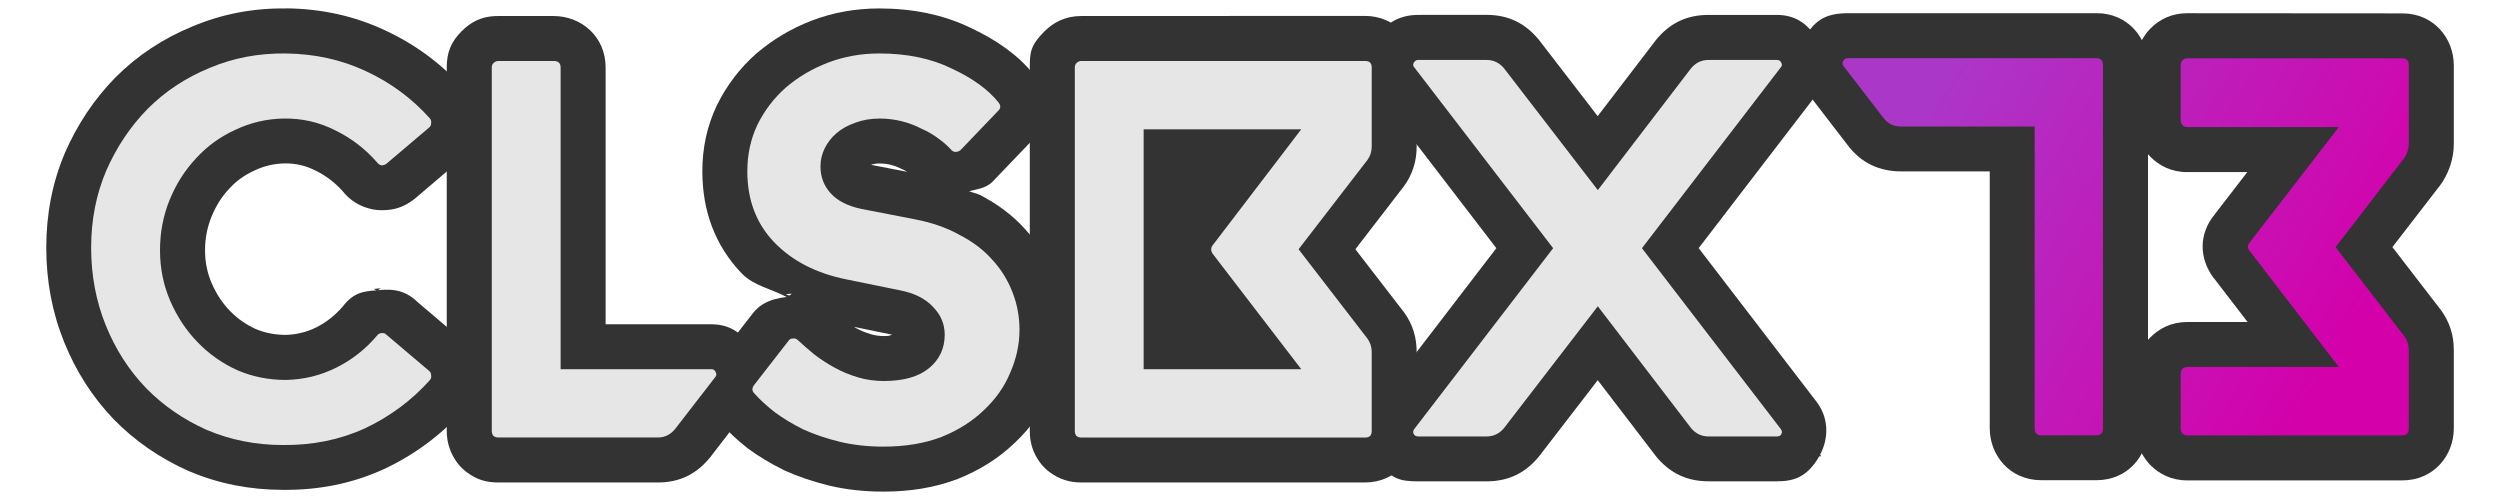
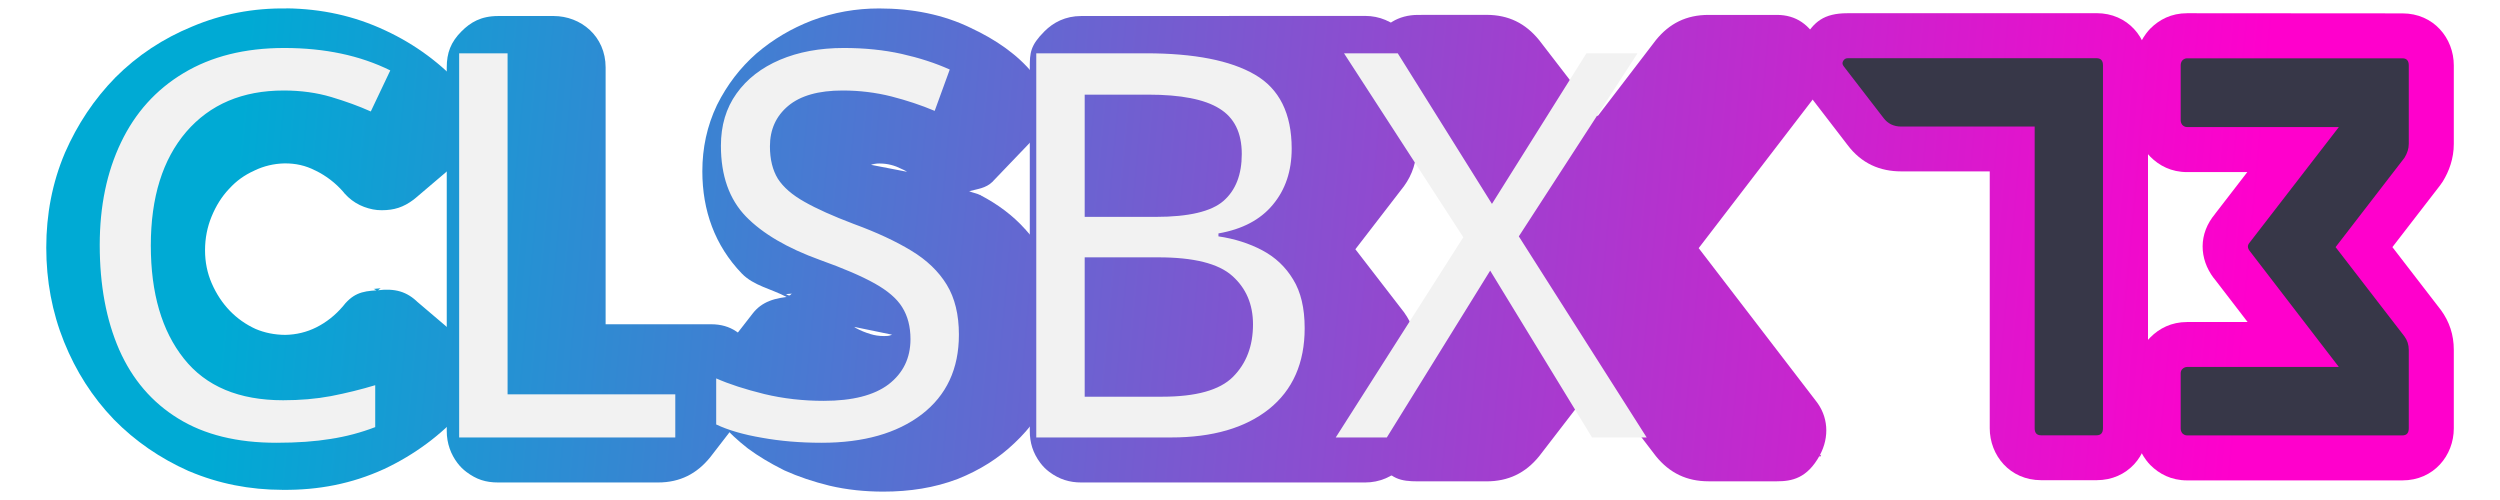
<svg xmlns="http://www.w3.org/2000/svg" xmlns:xlink="http://www.w3.org/1999/xlink" width="500" height="100" viewBox="0 0 132.292 26.458" version="1.1" id="svg8">
  <defs id="defs2">
-     <linearGradient id="linearGradient861">
-       <stop style="stop-color:#ab37c8;stop-opacity:1" offset="0" id="stop857" />
-       <stop style="stop-color:#d400aa;stop-opacity:1" offset="1" id="stop859" />
+     <linearGradient id="linearGradient925">
+       <stop style="stop-color:#00aad4;stop-opacity:1" offset="0" id="stop921" />
+       <stop style="stop-color:#ff00cc;stop-opacity:1" offset="1" id="stop923" />
    </linearGradient>
-     <linearGradient xlink:href="#linearGradient861" id="linearGradient863" x1="-4.707" y1="-79.494" x2="3.557" y2="-74.454" gradientUnits="userSpaceOnUse" />
+     <linearGradient xlink:href="#linearGradient925" id="linearGradient874" x1="-37.776" y1="-78.963" x2="1.762" y2="-75.34" gradientUnits="userSpaceOnUse" />
  </defs>
  <g id="layer1">
-     <g id="g891" style="opacity:0.998;fill:#333333" transform="matrix(2.689391,0,0,2.689391,114.1977,219.6537)">
-       <g aria-label="CLSBX" id="text883" style="font-size:10.583px;line-height:1.25;font-family:Abel;-inkscape-font-specification:Abel;letter-spacing:0px;word-spacing:0px;fill:#333333;stroke-width:0.265">
-         <path d="m -36.826,-81.508 c -0.656,-0.009 -1.271,0.109 -1.857,0.357 -0.567,0.233 -1.072,0.564 -1.508,1 -0.418,0.427 -0.747,0.921 -0.992,1.48 a 0.885,0.885 0 0 0 -0.004,0.01 c -0.248,0.585 -0.365,1.207 -0.365,1.859 0,0.649 0.114,1.268 0.35,1.854 0.231,0.573 0.553,1.082 0.98,1.527 0.421,0.43 0.914,0.766 1.469,1.014 a 0.885,0.885 0 0 0 0.016,0.006 c 0.578,0.245 1.191,0.364 1.832,0.365 0.708,0.008 1.368,-0.121 1.992,-0.406 a 0.885,0.885 0 0 0 0.01,-0.004 c 0.602,-0.284 1.12,-0.668 1.562,-1.162 a 0.885,0.885 0 0 0 0.049,-0.059 c 0.167,-0.222 0.189,-0.446 0.16,-0.703 -0.014,-0.325 -0.066,-0.499 -0.359,-0.719 l -0.795,-0.676 0.055,0.049 c -0.227,-0.227 -0.463,-0.288 -0.807,-0.246 -0.315,0.016 -0.492,0.064 -0.709,0.354 l 0.031,-0.039 c -0.146,0.173 -0.325,0.315 -0.523,0.414 -0.187,0.094 -0.391,0.143 -0.607,0.148 -0.216,-0.001 -0.411,-0.042 -0.588,-0.117 -0.19,-0.087 -0.358,-0.205 -0.504,-0.355 -0.147,-0.152 -0.268,-0.333 -0.361,-0.549 -0.083,-0.192 -0.129,-0.409 -0.129,-0.643 0,-0.242 0.046,-0.461 0.127,-0.66 0.088,-0.216 0.202,-0.396 0.342,-0.545 a 0.885,0.885 0 0 0 0.01,-0.01 c 0.136,-0.15 0.296,-0.265 0.484,-0.35 a 0.885,0.885 0 0 0 0.016,-0.008 c 0.18,-0.086 0.377,-0.132 0.578,-0.137 0.224,-0.004 0.427,0.044 0.607,0.137 a 0.885,0.885 0 0 0 0.014,0.006 c 0.206,0.101 0.391,0.243 0.545,0.42 l -0.041,-0.049 c 0.169,0.226 0.381,0.343 0.621,0.391 a 0.885,0.885 0 0 0 0.174,0.016 c 0.246,0 0.428,-0.059 0.625,-0.207 a 0.885,0.885 0 0 0 0.041,-0.033 l 0.795,-0.676 c 0.265,-0.199 0.341,-0.389 0.359,-0.717 0.029,-0.257 0.006,-0.481 -0.16,-0.703 a 0.885,0.885 0 0 0 -0.049,-0.059 c -0.434,-0.486 -0.952,-0.869 -1.543,-1.143 -0.606,-0.285 -1.25,-0.425 -1.941,-0.434 z m 3.693,2.338 c -0.004,0.036 0.029,0.06 0.021,0.098 l 0.016,-0.174 c 0,0.039 -0.035,0.042 -0.037,0.076 z m -1.906,3.209 c 0.038,-0.002 0.042,-0.043 0.086,-0.043 l -0.174,0.016 c 0.041,-0.008 0.05,0.032 0.088,0.027 z m 1.906,1.592 c 0.002,0.034 0.037,0.037 0.037,0.076 l -0.016,-0.174 c 0.007,0.037 -0.026,0.062 -0.021,0.098 z m -3.773,2.334 c -0.002,-1.7e-5 -0.002,0.002 -0.004,0.002 h 0.01 c -0.002,0 -0.004,-0.002 -0.006,-0.002 z" style="font-style:normal;font-variant:normal;font-weight:normal;font-stretch:normal;font-family:VALORANT;-inkscape-font-specification:VALORANT;fill:#333333;stroke-width:0.265" id="path893" />
-         <path d="m -32.66,-81.359 c -0.344,0 -0.549,0.129 -0.721,0.301 -0.212,0.212 -0.291,0.424 -0.291,0.711 v 7.154 c 0,0.249 0.084,0.461 0.209,0.627 a 0.885,0.885 0 0 0 0.178,0.178 c 0.197,0.148 0.379,0.207 0.625,0.207 h 3.145 c 0.437,0 0.766,-0.175 1.025,-0.494 a 0.885,0.885 0 0 0 0.014,-0.018 l 0.793,-1.027 a 0.885,0.885 0 0 0 0.008,-0.01 c 0.289,-0.385 0.214,-0.686 0.047,-1 -0.185,-0.377 -0.462,-0.564 -0.84,-0.564 h -2.078 v -5.053 c 0,-0.617 -0.489,-1.012 -1.023,-1.012 z m 5.031,6.629 c 0.015,0.03 0.053,0.012 0.066,0.045 L -27.625,-74.812 c 0.016,0.026 -0.018,0.056 -0.004,0.082 z" style="font-style:normal;font-variant:normal;font-weight:normal;font-stretch:normal;font-family:VALORANT;-inkscape-font-specification:VALORANT;fill:#333333;stroke-width:0.265" id="path895" />
-         <path d="m -25.164,-81.508 c -0.456,0 -0.895,0.076 -1.324,0.238 -0.401,0.155 -0.762,0.368 -1.082,0.641 a 0.885,0.885 0 0 0 -0.01,0.008 c -0.321,0.282 -0.576,0.618 -0.768,1 a 0.885,0.885 0 0 0 -0.008,0.016 c -0.195,0.41 -0.287,0.842 -0.287,1.301 0,0.772 0.246,1.459 0.775,2.01 0.235,0.244 0.59,0.305 0.883,0.463 -0.345,0.041 -0.57,0.152 -0.729,0.416 l 0.061,-0.09 -0.668,0.859 c -0.284,0.365 -0.332,0.918 0.068,1.328 0.142,0.157 0.306,0.311 0.488,0.453 a 0.885,0.885 0 0 0 0.02,0.016 c 0.21,0.155 0.441,0.292 0.689,0.416 a 0.885,0.885 0 0 0 0.031,0.016 c 0.273,0.123 0.569,0.222 0.883,0.299 0.344,0.081 0.698,0.117 1.061,0.117 0.516,0 1.007,-0.075 1.459,-0.248 a 0.885,0.885 0 0 0 0.016,-0.006 c 0.421,-0.17 0.792,-0.4 1.109,-0.705 l 0.002,-0.002 c 0.315,-0.296 0.562,-0.643 0.727,-1.043 0.162,-0.376 0.25,-0.769 0.25,-1.176 0,-0.371 -0.067,-0.727 -0.197,-1.059 -0.132,-0.345 -0.325,-0.651 -0.572,-0.92 -0.245,-0.275 -0.545,-0.497 -0.885,-0.674 -0.068,-0.037 -0.15,-0.046 -0.221,-0.078 0.158,-0.044 0.327,-0.054 0.463,-0.189 a 0.885,0.885 0 0 0 0.012,-0.014 l 0.73,-0.762 -0.055,0.053 c 0.452,-0.396 0.446,-0.966 0.125,-1.379 a 0.885,0.885 0 0 0 -0.01,-0.012 c -0.308,-0.383 -0.743,-0.681 -1.229,-0.908 -0.545,-0.266 -1.154,-0.385 -1.809,-0.385 z m 1.809,0.385 c 0.003,0.001 0.007,5.15e-4 0.01,0.002 l -0.018,-0.008 c 0.003,0.001 0.005,0.004 0.008,0.006 z m 0.184,3.289 c 0.004,0.002 0.01,0.002 0.014,0.004 l -0.025,-0.014 c 0.005,0.002 0.007,0.007 0.012,0.01 z m 0.885,0.674 c 0.002,0.002 0.004,0.002 0.006,0.004 l -0.012,-0.014 c 0.003,0.003 0.003,0.007 0.006,0.01 z m 0.52,3.154 c -0.002,0.004 -7.5e-5,0.009 -0.002,0.014 l 0.006,-0.018 c -7.02e-4,0.002 -0.003,0.002 -0.004,0.004 z m -6.484,0.688 c -0.009,-0.01 -0.024,-0.019 -0.033,-0.029 l 0.037,0.041 c -0.003,-0.003 -5.92e-4,-0.008 -0.004,-0.012 z m 3.098,-5.139 c 0.078,0 0.15,0.01 0.219,0.027 0.077,0.019 0.141,0.045 0.193,0.072 a 0.885,0.885 0 0 0 0.055,0.025 c 0.034,0.015 0.047,0.026 0.07,0.039 l -0.709,-0.137 c 0.034,-0.013 0.091,-0.027 0.172,-0.027 z m -1.715,2.559 c -0.037,0 -0.033,0.035 -0.066,0.037 -0.03,0.003 -0.049,-0.031 -0.08,-0.025 z m 1.213,0.656 0.705,0.145 a 0.885,0.885 0 0 0 0.012,0.002 c 0.016,0.003 0.013,0.004 0.027,0.008 -0.051,0.012 -0.039,0.025 -0.158,0.025 -0.101,0 -0.188,-0.015 -0.26,-0.037 -0.11,-0.033 -0.205,-0.072 -0.287,-0.117 -0.015,-0.008 -0.025,-0.017 -0.039,-0.025 z" style="font-style:normal;font-variant:normal;font-weight:normal;font-stretch:normal;font-family:VALORANT;-inkscape-font-specification:VALORANT;fill:#333333;stroke-width:0.265" id="path897" />
-         <path d="m -21.188,-81.359 c -0.313,0 -0.549,0.127 -0.723,0.301 -0.279,0.279 -0.289,0.423 -0.289,0.711 v 7.154 c 0,0.225 0.059,0.429 0.207,0.627 a 0.885,0.885 0 0 0 0.178,0.178 c 0.198,0.148 0.402,0.207 0.627,0.207 h 5.588 c 0.564,0 1.012,-0.448 1.012,-1.012 v -1.555 c 0,-0.284 -0.073,-0.54 -0.252,-0.787 a 0.885,0.885 0 0 0 -0.016,-0.02 l -0.938,-1.215 0.938,-1.217 a 0.885,0.885 0 0 0 0.016,-0.02 c 0.175,-0.24 0.252,-0.501 0.252,-0.785 v -1.557 c 0,-0.564 -0.448,-1.012 -1.012,-1.012 z" style="font-style:normal;font-variant:normal;font-weight:normal;font-stretch:normal;font-family:VALORANT;-inkscape-font-specification:VALORANT;fill:#333333;stroke-width:0.265" id="path899" />
-         <path d="m -14.559,-81.381 c -0.4,0 -0.674,0.196 -0.846,0.482 -0.249,0.415 -0.189,0.844 0.145,1.178 l -0.076,-0.088 2.316,3.018 -2.305,3.004 c -0.251,0.313 -0.344,0.673 -0.08,1.113 a 0.885,0.885 0 0 0 0.051,0.076 c 0.261,0.348 0.439,0.395 0.795,0.395 h 1.344 c 0.429,0 0.767,-0.161 1.037,-0.494 a 0.885,0.885 0 0 0 0.014,-0.018 l 1.139,-1.479 1.129,1.475 a 0.885,0.885 0 0 0 0.016,0.021 c 0.271,0.333 0.608,0.494 1.037,0.494 H -7.5 c 0.298,0 0.595,-0.059 0.842,-0.508 0.201,-0.369 0.165,-0.775 -0.076,-1.076 l -2.305,-3.004 2.316,-3.018 -0.076,0.088 c 0.332,-0.332 0.317,-0.735 0.133,-1.1 C -6.851,-81.191 -7.125,-81.381 -7.5,-81.381 h -1.344 c -0.439,0 -0.771,0.168 -1.037,0.496 a 0.885,0.885 0 0 0 -0.016,0.021 l -1.129,1.475 -1.139,-1.479 a 0.885,0.885 0 0 0 -0.014,-0.018 c -0.267,-0.328 -0.598,-0.496 -1.037,-0.496 z m 7.893,0.561 c 0.016,0.032 0.058,0.013 0.072,0.049 l -0.062,-0.127 c 0.015,0.025 -0.023,0.052 -0.01,0.078 z m 0.008,8.109 c -0.007,0.013 0.01,0.025 0.002,0.037 l 0.031,-0.059 c -0.01,0.019 -0.023,0.003 -0.033,0.021 z" style="font-style:normal;font-variant:normal;font-weight:normal;font-stretch:normal;font-family:VALORANT;-inkscape-font-specification:VALORANT;fill:#333333;stroke-width:0.265" id="path901" />
+     <g id="g891" style="opacity:0.998;fill:url(#linearGradient874);fill-opacity:1" transform="matrix(2.689391,0,0,2.689391,114.1977,219.6537)">
+       <g aria-label="CLSBX" id="text883" style="font-size:10.583px;line-height:1.25;font-family:Abel;-inkscape-font-specification:Abel;letter-spacing:0px;word-spacing:0px;fill:url(#linearGradient874);stroke-width:0.265;fill-opacity:1.0">
+         <path d="m -36.826,-81.508 c -0.656,-0.009 -1.271,0.109 -1.857,0.357 -0.567,0.233 -1.072,0.564 -1.508,1 -0.418,0.427 -0.747,0.921 -0.992,1.48 a 0.885,0.885 0 0 0 -0.004,0.01 c -0.248,0.585 -0.365,1.207 -0.365,1.859 0,0.649 0.114,1.268 0.35,1.854 0.231,0.573 0.553,1.082 0.98,1.527 0.421,0.43 0.914,0.766 1.469,1.014 a 0.885,0.885 0 0 0 0.016,0.006 c 0.578,0.245 1.191,0.364 1.832,0.365 0.708,0.008 1.368,-0.121 1.992,-0.406 a 0.885,0.885 0 0 0 0.01,-0.004 c 0.602,-0.284 1.12,-0.668 1.562,-1.162 a 0.885,0.885 0 0 0 0.049,-0.059 c 0.167,-0.222 0.189,-0.446 0.16,-0.703 -0.014,-0.325 -0.066,-0.499 -0.359,-0.719 l -0.795,-0.676 0.055,0.049 c -0.227,-0.227 -0.463,-0.288 -0.807,-0.246 -0.315,0.016 -0.492,0.064 -0.709,0.354 l 0.031,-0.039 c -0.146,0.173 -0.325,0.315 -0.523,0.414 -0.187,0.094 -0.391,0.143 -0.607,0.148 -0.216,-0.001 -0.411,-0.042 -0.588,-0.117 -0.19,-0.087 -0.358,-0.205 -0.504,-0.355 -0.147,-0.152 -0.268,-0.333 -0.361,-0.549 -0.083,-0.192 -0.129,-0.409 -0.129,-0.643 0,-0.242 0.046,-0.461 0.127,-0.66 0.088,-0.216 0.202,-0.396 0.342,-0.545 a 0.885,0.885 0 0 0 0.01,-0.01 c 0.136,-0.15 0.296,-0.265 0.484,-0.35 a 0.885,0.885 0 0 0 0.016,-0.008 c 0.18,-0.086 0.377,-0.132 0.578,-0.137 0.224,-0.004 0.427,0.044 0.607,0.137 a 0.885,0.885 0 0 0 0.014,0.006 c 0.206,0.101 0.391,0.243 0.545,0.42 l -0.041,-0.049 c 0.169,0.226 0.381,0.343 0.621,0.391 a 0.885,0.885 0 0 0 0.174,0.016 c 0.246,0 0.428,-0.059 0.625,-0.207 a 0.885,0.885 0 0 0 0.041,-0.033 l 0.795,-0.676 c 0.265,-0.199 0.341,-0.389 0.359,-0.717 0.029,-0.257 0.006,-0.481 -0.16,-0.703 a 0.885,0.885 0 0 0 -0.049,-0.059 c -0.434,-0.486 -0.952,-0.869 -1.543,-1.143 -0.606,-0.285 -1.25,-0.425 -1.941,-0.434 z m 3.693,2.338 c -0.004,0.036 0.029,0.06 0.021,0.098 l 0.016,-0.174 c 0,0.039 -0.035,0.042 -0.037,0.076 z m -1.906,3.209 c 0.038,-0.002 0.042,-0.043 0.086,-0.043 l -0.174,0.016 c 0.041,-0.008 0.05,0.032 0.088,0.027 z m 1.906,1.592 c 0.002,0.034 0.037,0.037 0.037,0.076 l -0.016,-0.174 c 0.007,0.037 -0.026,0.062 -0.021,0.098 z m -3.773,2.334 c -0.002,-1.7e-5 -0.002,0.002 -0.004,0.002 h 0.01 c -0.002,0 -0.004,-0.002 -0.006,-0.002 z" style="font-style:normal;font-variant:normal;font-weight:normal;font-stretch:normal;font-family:VALORANT;-inkscape-font-specification:VALORANT;fill:url(#linearGradient874);stroke-width:0.265;fill-opacity:1.0" id="path893" />
+         <path d="m -32.66,-81.359 c -0.344,0 -0.549,0.129 -0.721,0.301 -0.212,0.212 -0.291,0.424 -0.291,0.711 v 7.154 c 0,0.249 0.084,0.461 0.209,0.627 a 0.885,0.885 0 0 0 0.178,0.178 c 0.197,0.148 0.379,0.207 0.625,0.207 h 3.145 c 0.437,0 0.766,-0.175 1.025,-0.494 a 0.885,0.885 0 0 0 0.014,-0.018 l 0.793,-1.027 a 0.885,0.885 0 0 0 0.008,-0.01 c 0.289,-0.385 0.214,-0.686 0.047,-1 -0.185,-0.377 -0.462,-0.564 -0.84,-0.564 h -2.078 v -5.053 c 0,-0.617 -0.489,-1.012 -1.023,-1.012 z m 5.031,6.629 c 0.015,0.03 0.053,0.012 0.066,0.045 L -27.625,-74.812 c 0.016,0.026 -0.018,0.056 -0.004,0.082 z" style="font-style:normal;font-variant:normal;font-weight:normal;font-stretch:normal;font-family:VALORANT;-inkscape-font-specification:VALORANT;fill:url(#linearGradient874);stroke-width:0.265;fill-opacity:1.0" id="path895" />
+         <path d="m -25.164,-81.508 c -0.456,0 -0.895,0.076 -1.324,0.238 -0.401,0.155 -0.762,0.368 -1.082,0.641 a 0.885,0.885 0 0 0 -0.01,0.008 c -0.321,0.282 -0.576,0.618 -0.768,1 a 0.885,0.885 0 0 0 -0.008,0.016 c -0.195,0.41 -0.287,0.842 -0.287,1.301 0,0.772 0.246,1.459 0.775,2.01 0.235,0.244 0.59,0.305 0.883,0.463 -0.345,0.041 -0.57,0.152 -0.729,0.416 l 0.061,-0.09 -0.668,0.859 c -0.284,0.365 -0.332,0.918 0.068,1.328 0.142,0.157 0.306,0.311 0.488,0.453 a 0.885,0.885 0 0 0 0.02,0.016 c 0.21,0.155 0.441,0.292 0.689,0.416 a 0.885,0.885 0 0 0 0.031,0.016 c 0.273,0.123 0.569,0.222 0.883,0.299 0.344,0.081 0.698,0.117 1.061,0.117 0.516,0 1.007,-0.075 1.459,-0.248 a 0.885,0.885 0 0 0 0.016,-0.006 c 0.421,-0.17 0.792,-0.4 1.109,-0.705 l 0.002,-0.002 c 0.315,-0.296 0.562,-0.643 0.727,-1.043 0.162,-0.376 0.25,-0.769 0.25,-1.176 0,-0.371 -0.067,-0.727 -0.197,-1.059 -0.132,-0.345 -0.325,-0.651 -0.572,-0.92 -0.245,-0.275 -0.545,-0.497 -0.885,-0.674 -0.068,-0.037 -0.15,-0.046 -0.221,-0.078 0.158,-0.044 0.327,-0.054 0.463,-0.189 a 0.885,0.885 0 0 0 0.012,-0.014 l 0.73,-0.762 -0.055,0.053 c 0.452,-0.396 0.446,-0.966 0.125,-1.379 a 0.885,0.885 0 0 0 -0.01,-0.012 c -0.308,-0.383 -0.743,-0.681 -1.229,-0.908 -0.545,-0.266 -1.154,-0.385 -1.809,-0.385 z m 1.809,0.385 c 0.003,0.001 0.007,5.15e-4 0.01,0.002 l -0.018,-0.008 c 0.003,0.001 0.005,0.004 0.008,0.006 z m 0.184,3.289 c 0.004,0.002 0.01,0.002 0.014,0.004 l -0.025,-0.014 c 0.005,0.002 0.007,0.007 0.012,0.01 z m 0.885,0.674 c 0.002,0.002 0.004,0.002 0.006,0.004 l -0.012,-0.014 c 0.003,0.003 0.003,0.007 0.006,0.01 z m 0.52,3.154 c -0.002,0.004 -7.5e-5,0.009 -0.002,0.014 l 0.006,-0.018 c -7.02e-4,0.002 -0.003,0.002 -0.004,0.004 z m -6.484,0.688 c -0.009,-0.01 -0.024,-0.019 -0.033,-0.029 l 0.037,0.041 c -0.003,-0.003 -5.92e-4,-0.008 -0.004,-0.012 z m 3.098,-5.139 c 0.078,0 0.15,0.01 0.219,0.027 0.077,0.019 0.141,0.045 0.193,0.072 a 0.885,0.885 0 0 0 0.055,0.025 c 0.034,0.015 0.047,0.026 0.07,0.039 l -0.709,-0.137 c 0.034,-0.013 0.091,-0.027 0.172,-0.027 z m -1.715,2.559 c -0.037,0 -0.033,0.035 -0.066,0.037 -0.03,0.003 -0.049,-0.031 -0.08,-0.025 z m 1.213,0.656 0.705,0.145 a 0.885,0.885 0 0 0 0.012,0.002 c 0.016,0.003 0.013,0.004 0.027,0.008 -0.051,0.012 -0.039,0.025 -0.158,0.025 -0.101,0 -0.188,-0.015 -0.26,-0.037 -0.11,-0.033 -0.205,-0.072 -0.287,-0.117 -0.015,-0.008 -0.025,-0.017 -0.039,-0.025 z" style="font-style:normal;font-variant:normal;font-weight:normal;font-stretch:normal;font-family:VALORANT;-inkscape-font-specification:VALORANT;fill:url(#linearGradient874);stroke-width:0.265;fill-opacity:1.0" id="path897" />
+         <path d="m -21.188,-81.359 c -0.313,0 -0.549,0.127 -0.723,0.301 -0.279,0.279 -0.289,0.423 -0.289,0.711 v 7.154 c 0,0.225 0.059,0.429 0.207,0.627 a 0.885,0.885 0 0 0 0.178,0.178 c 0.198,0.148 0.402,0.207 0.627,0.207 h 5.588 c 0.564,0 1.012,-0.448 1.012,-1.012 v -1.555 c 0,-0.284 -0.073,-0.54 -0.252,-0.787 a 0.885,0.885 0 0 0 -0.016,-0.02 l -0.938,-1.215 0.938,-1.217 a 0.885,0.885 0 0 0 0.016,-0.02 c 0.175,-0.24 0.252,-0.501 0.252,-0.785 v -1.557 c 0,-0.564 -0.448,-1.012 -1.012,-1.012 z" style="font-style:normal;font-variant:normal;font-weight:normal;font-stretch:normal;font-family:VALORANT;-inkscape-font-specification:VALORANT;fill:url(#linearGradient874);stroke-width:0.265;fill-opacity:1.0" id="path899" />
+         <path d="m -14.559,-81.381 c -0.4,0 -0.674,0.196 -0.846,0.482 -0.249,0.415 -0.189,0.844 0.145,1.178 l -0.076,-0.088 2.316,3.018 -2.305,3.004 c -0.251,0.313 -0.344,0.673 -0.08,1.113 a 0.885,0.885 0 0 0 0.051,0.076 c 0.261,0.348 0.439,0.395 0.795,0.395 h 1.344 c 0.429,0 0.767,-0.161 1.037,-0.494 a 0.885,0.885 0 0 0 0.014,-0.018 l 1.139,-1.479 1.129,1.475 a 0.885,0.885 0 0 0 0.016,0.021 c 0.271,0.333 0.608,0.494 1.037,0.494 H -7.5 c 0.298,0 0.595,-0.059 0.842,-0.508 0.201,-0.369 0.165,-0.775 -0.076,-1.076 l -2.305,-3.004 2.316,-3.018 -0.076,0.088 c 0.332,-0.332 0.317,-0.735 0.133,-1.1 C -6.851,-81.191 -7.125,-81.381 -7.5,-81.381 h -1.344 c -0.439,0 -0.771,0.168 -1.037,0.496 a 0.885,0.885 0 0 0 -0.016,0.021 l -1.129,1.475 -1.139,-1.479 a 0.885,0.885 0 0 0 -0.014,-0.018 c -0.267,-0.328 -0.598,-0.496 -1.037,-0.496 z m 7.893,0.561 c 0.016,0.032 0.058,0.013 0.072,0.049 l -0.062,-0.127 c 0.015,0.025 -0.023,0.052 -0.01,0.078 z m 0.008,8.109 c -0.007,0.013 0.01,0.025 0.002,0.037 l 0.031,-0.059 c -0.01,0.019 -0.023,0.003 -0.033,0.021 z" style="font-style:normal;font-variant:normal;font-weight:normal;font-stretch:normal;font-family:VALORANT;-inkscape-font-specification:VALORANT;fill:url(#linearGradient874);stroke-width:0.265;fill-opacity:1.0" id="path901" />
      </g>
-       <g aria-label="73" id="g889" style="font-size:10.583px;line-height:1.25;font-family:Abel;-inkscape-font-specification:Abel;letter-spacing:0px;word-spacing:0px;fill:#333333;fill-opacity:1;stroke-width:0.265">
-         <path d="m -6.111,-81.414 c -0.473,0 -0.661,0.177 -0.844,0.482 -0.227,0.378 -0.171,0.802 0.078,1.113 l 0.766,0.996 c 0.274,0.365 0.636,0.521 1.059,0.521 H -3.312 v 5.053 c 0,0.534 0.395,1.023 1.012,1.023 h 1.09 c 0.617,0 1.012,-0.489 1.012,-1.023 v -7.143 c 0,-0.534 -0.395,-1.023 -1.012,-1.023 z" style="font-style:normal;font-variant:normal;font-weight:normal;font-stretch:normal;font-family:VALORANT;-inkscape-font-specification:VALORANT;fill:#333333;fill-opacity:1;stroke-width:0.265" id="path885" />
-         <path d="m 0.572,-81.414 c -0.313,0 -0.549,0.127 -0.723,0.301 a 0.885,0.885 0 0 0 -0.082,0.096 c -0.148,0.198 -0.207,0.402 -0.207,0.627 v 1.078 c 0,0.225 0.059,0.429 0.207,0.627 a 0.885,0.885 0 0 0 0.082,0.096 c 0.173,0.173 0.41,0.301 0.723,0.301 H 1.756 l -0.656,0.85 0.029,-0.035 c -0.344,0.402 -0.316,0.894 -0.037,1.266 a 0.885,0.885 0 0 0 0.008,0.008 l 0.662,0.861 H 0.572 c -0.313,0 -0.549,0.127 -0.723,0.301 -0.224,0.224 -0.289,0.498 -0.289,0.713 v 1.078 c 0,0.225 0.059,0.429 0.207,0.627 a 0.885,0.885 0 0 0 0.082,0.096 c 0.173,0.173 0.41,0.301 0.723,0.301 H 4.807 c 0.617,0 1.012,-0.489 1.012,-1.023 v -1.545 c 0,-0.297 -0.086,-0.554 -0.254,-0.785 a 0.885,0.885 0 0 0 -0.016,-0.02 l -0.938,-1.217 0.938,-1.215 a 0.885,0.885 0 0 0 0.053,-0.076 c 0.125,-0.203 0.217,-0.453 0.217,-0.74 v -1.545 c 0,-0.534 -0.395,-1.023 -1.012,-1.023 z" style="font-style:normal;font-variant:normal;font-weight:normal;font-stretch:normal;font-family:VALORANT;-inkscape-font-specification:VALORANT;fill:#333333;fill-opacity:1;stroke-width:0.265" id="path887" />
+       <g aria-label="73" id="g889" style="font-size:10.583px;line-height:1.25;font-family:Abel;-inkscape-font-specification:Abel;letter-spacing:0px;word-spacing:0px;fill:url(#linearGradient874);fill-opacity:1.0;stroke-width:0.265">
+         <path d="m -6.111,-81.414 c -0.473,0 -0.661,0.177 -0.844,0.482 -0.227,0.378 -0.171,0.802 0.078,1.113 l 0.766,0.996 c 0.274,0.365 0.636,0.521 1.059,0.521 H -3.312 v 5.053 c 0,0.534 0.395,1.023 1.012,1.023 h 1.09 c 0.617,0 1.012,-0.489 1.012,-1.023 v -7.143 c 0,-0.534 -0.395,-1.023 -1.012,-1.023 z" style="font-style:normal;font-variant:normal;font-weight:normal;font-stretch:normal;font-family:VALORANT;-inkscape-font-specification:VALORANT;fill:url(#linearGradient874);fill-opacity:1.0;stroke-width:0.265" id="path885" />
+         <path d="m 0.572,-81.414 c -0.313,0 -0.549,0.127 -0.723,0.301 a 0.885,0.885 0 0 0 -0.082,0.096 c -0.148,0.198 -0.207,0.402 -0.207,0.627 v 1.078 c 0,0.225 0.059,0.429 0.207,0.627 a 0.885,0.885 0 0 0 0.082,0.096 c 0.173,0.173 0.41,0.301 0.723,0.301 H 1.756 l -0.656,0.85 0.029,-0.035 c -0.344,0.402 -0.316,0.894 -0.037,1.266 a 0.885,0.885 0 0 0 0.008,0.008 l 0.662,0.861 H 0.572 c -0.313,0 -0.549,0.127 -0.723,0.301 -0.224,0.224 -0.289,0.498 -0.289,0.713 v 1.078 c 0,0.225 0.059,0.429 0.207,0.627 a 0.885,0.885 0 0 0 0.082,0.096 c 0.173,0.173 0.41,0.301 0.723,0.301 H 4.807 c 0.617,0 1.012,-0.489 1.012,-1.023 v -1.545 c 0,-0.297 -0.086,-0.554 -0.254,-0.785 a 0.885,0.885 0 0 0 -0.016,-0.02 l -0.938,-1.217 0.938,-1.215 a 0.885,0.885 0 0 0 0.053,-0.076 c 0.125,-0.203 0.217,-0.453 0.217,-0.74 v -1.545 c 0,-0.534 -0.395,-1.023 -1.012,-1.023 z" style="font-style:normal;font-variant:normal;font-weight:normal;font-stretch:normal;font-family:VALORANT;-inkscape-font-specification:VALORANT;fill:url(#linearGradient874);fill-opacity:1.0;stroke-width:0.265" id="path887" />
      </g>
    </g>
-     <g aria-label="CLSBX" id="text835" style="font-size:28.463px;line-height:1.25;font-family:Abel;-inkscape-font-specification:Abel;letter-spacing:0px;word-spacing:0px;fill:#cccccc;stroke-width:0.712">
-       <g id="g905" style="fill:#e6e6e6">
-         <path style="color:#000000;font-style:normal;font-variant:normal;font-weight:normal;font-stretch:normal;font-size:medium;line-height:1.25;font-family:VALORANT;-inkscape-font-specification:VALORANT;font-variant-ligatures:normal;font-variant-position:normal;font-variant-caps:normal;font-variant-numeric:normal;font-variant-alternates:normal;font-variant-east-asian:normal;font-feature-settings:normal;font-variation-settings:normal;text-indent:0;text-align:start;text-decoration:none;text-decoration-line:none;text-decoration-style:solid;text-decoration-color:#000000;letter-spacing:0px;word-spacing:0px;text-transform:none;writing-mode:lr-tb;direction:ltr;text-orientation:mixed;dominant-baseline:auto;baseline-shift:baseline;text-anchor:start;white-space:normal;shape-padding:0;shape-margin:0;inline-size:0;clip-rule:nonzero;display:inline;overflow:visible;visibility:visible;isolation:auto;mix-blend-mode:normal;color-interpolation:sRGB;color-interpolation-filters:linearRGB;solid-color:#000000;solid-opacity:1;vector-effect:none;fill:#e6e6e6;fill-opacity:1;fill-rule:nonzero;stroke-width:0.712;stroke-linecap:butt;stroke-linejoin:miter;stroke-miterlimit:4;stroke-dasharray:none;stroke-dashoffset:0;stroke-opacity:1;color-rendering:auto;image-rendering:auto;shape-rendering:auto;text-rendering:auto;enable-background:accumulate;stop-color:#000000;stop-opacity:1;stroke:none;opacity:1" d="m 4.823,13.104 c 0,-1.461 0.266,-2.818 0.797,-4.07 C 6.17,7.781 6.901,6.69 7.812,5.76 8.741,4.831 9.833,4.11 11.085,3.597 c 1.252,-0.531 2.6,-0.787 4.042,-0.768 1.537,0.019 2.951,0.332 4.241,0.939 1.309,0.607 2.438,1.442 3.387,2.505 0.057,0.076 0.076,0.161 0.057,0.256 0,0.095 -0.038,0.171 -0.114,0.228 l -2.249,1.907 c -0.076,0.057 -0.161,0.085 -0.256,0.085 C 20.098,8.73 20.022,8.683 19.965,8.607 19.339,7.886 18.599,7.316 17.745,6.899 16.891,6.462 15.971,6.254 14.984,6.273 14.092,6.292 13.248,6.491 12.451,6.87 11.654,7.231 10.962,7.734 10.373,8.379 9.785,9.005 9.32,9.736 8.979,10.571 c -0.342,0.835 -0.512,1.727 -0.512,2.675 0,0.949 0.18,1.841 0.541,2.675 0.361,0.835 0.844,1.565 1.452,2.192 0.607,0.626 1.309,1.12 2.106,1.48 0.797,0.342 1.651,0.512 2.562,0.512 0.949,-0.019 1.841,-0.237 2.675,-0.655 0.835,-0.417 1.556,-0.987 2.163,-1.708 0.057,-0.076 0.133,-0.114 0.228,-0.114 0.095,-0.019 0.18,0.009 0.256,0.085 l 2.249,1.907 c 0.076,0.057 0.114,0.133 0.114,0.228 0.019,0.095 0,0.18 -0.057,0.256 -0.968,1.082 -2.116,1.935 -3.444,2.562 -1.328,0.607 -2.78,0.901 -4.355,0.882 -1.423,0 -2.761,-0.266 -4.013,-0.797 C 9.709,22.202 8.637,21.462 7.726,20.533 6.816,19.584 6.104,18.474 5.592,17.202 5.079,15.931 4.823,14.565 4.823,13.104 Z" id="path868" />
-         <path style="color:#000000;font-style:normal;font-variant:normal;font-weight:normal;font-stretch:normal;font-size:medium;line-height:1.25;font-family:VALORANT;-inkscape-font-specification:VALORANT;font-variant-ligatures:normal;font-variant-position:normal;font-variant-caps:normal;font-variant-numeric:normal;font-variant-alternates:normal;font-variant-east-asian:normal;font-feature-settings:normal;font-variation-settings:normal;text-indent:0;text-align:start;text-decoration:none;text-decoration-line:none;text-decoration-style:solid;text-decoration-color:#000000;letter-spacing:0px;word-spacing:0px;text-transform:none;writing-mode:lr-tb;direction:ltr;text-orientation:mixed;dominant-baseline:auto;baseline-shift:baseline;text-anchor:start;white-space:normal;shape-padding:0;shape-margin:0;inline-size:0;clip-rule:nonzero;display:inline;overflow:visible;visibility:visible;isolation:auto;mix-blend-mode:normal;color-interpolation:sRGB;color-interpolation-filters:linearRGB;solid-color:#000000;solid-opacity:1;vector-effect:none;fill:#e6e6e6;fill-opacity:1;fill-rule:nonzero;stroke-width:0.712;stroke-linecap:butt;stroke-linejoin:miter;stroke-miterlimit:4;stroke-dasharray:none;stroke-dashoffset:0;stroke-opacity:1;color-rendering:auto;image-rendering:auto;shape-rendering:auto;text-rendering:auto;enable-background:accumulate;stop-color:#000000;stop-opacity:1;stroke:none;opacity:1" d="m 26.364,3.227 h 2.932 c 0.247,0 0.37,0.114 0.37,0.342 V 19.536 h 7.97 c 0.114,0 0.19,0.047 0.228,0.142 0.057,0.095 0.057,0.18 0,0.256 l -2.135,2.761 c -0.247,0.304 -0.55,0.455 -0.911,0.455 h -8.453 c -0.095,0 -0.18,-0.028 -0.256,-0.085 -0.057,-0.076 -0.085,-0.161 -0.085,-0.256 V 3.569 c 0,-0.095 0.028,-0.171 0.085,-0.228 0.076,-0.076 0.161,-0.114 0.256,-0.114 z" id="path870" />
-         <path style="color:#000000;font-style:normal;font-variant:normal;font-weight:normal;font-stretch:normal;font-size:medium;line-height:1.25;font-family:VALORANT;-inkscape-font-specification:VALORANT;font-variant-ligatures:normal;font-variant-position:normal;font-variant-caps:normal;font-variant-numeric:normal;font-variant-alternates:normal;font-variant-east-asian:normal;font-feature-settings:normal;font-variation-settings:normal;text-indent:0;text-align:start;text-decoration:none;text-decoration-line:none;text-decoration-style:solid;text-decoration-color:#000000;letter-spacing:0px;word-spacing:0px;text-transform:none;writing-mode:lr-tb;direction:ltr;text-orientation:mixed;dominant-baseline:auto;baseline-shift:baseline;text-anchor:start;white-space:normal;shape-padding:0;shape-margin:0;inline-size:0;clip-rule:nonzero;display:inline;overflow:visible;visibility:visible;isolation:auto;mix-blend-mode:normal;color-interpolation:sRGB;color-interpolation-filters:linearRGB;solid-color:#000000;solid-opacity:1;vector-effect:none;fill:#e6e6e6;fill-opacity:1;fill-rule:nonzero;stroke-width:0.712;stroke-linecap:butt;stroke-linejoin:miter;stroke-miterlimit:4;stroke-dasharray:none;stroke-dashoffset:0;stroke-opacity:1;color-rendering:auto;image-rendering:auto;shape-rendering:auto;text-rendering:auto;enable-background:accumulate;stop-color:#000000;stop-opacity:1;stroke:none;opacity:1" d="m 39.546,9.062 c 0,-0.892 0.18,-1.717 0.541,-2.476 0.38,-0.759 0.882,-1.414 1.509,-1.964 0.645,-0.55 1.385,-0.987 2.22,-1.309 0.854,-0.323 1.755,-0.484 2.704,-0.484 1.48,0 2.761,0.266 3.842,0.797 1.101,0.512 1.926,1.11 2.476,1.793 0.133,0.171 0.123,0.323 -0.028,0.455 L 50.846,7.924 c -0.076,0.076 -0.171,0.114 -0.285,0.114 -0.095,0 -0.18,-0.047 -0.256,-0.142 C 50.134,7.705 49.916,7.516 49.65,7.326 49.403,7.136 49.109,6.965 48.768,6.813 48.445,6.643 48.094,6.51 47.715,6.415 47.335,6.32 46.946,6.273 46.548,6.273 c -0.474,0 -0.911,0.076 -1.309,0.228 -0.38,0.133 -0.702,0.313 -0.968,0.541 -0.266,0.228 -0.474,0.493 -0.626,0.797 -0.152,0.304 -0.228,0.626 -0.228,0.968 0,0.55 0.18,1.025 0.541,1.423 0.361,0.398 0.901,0.674 1.622,0.825 l 2.789,0.541 c 0.911,0.171 1.708,0.446 2.391,0.825 0.702,0.361 1.281,0.797 1.736,1.309 0.474,0.512 0.835,1.091 1.082,1.736 0.247,0.626 0.37,1.29 0.37,1.992 0,0.759 -0.161,1.509 -0.484,2.249 -0.304,0.74 -0.768,1.404 -1.395,1.992 -0.607,0.588 -1.357,1.063 -2.249,1.423 -0.892,0.342 -1.916,0.512 -3.074,0.512 -0.816,0 -1.584,-0.085 -2.305,-0.256 -0.702,-0.171 -1.347,-0.389 -1.935,-0.655 -0.569,-0.285 -1.072,-0.588 -1.509,-0.911 -0.436,-0.342 -0.797,-0.674 -1.082,-0.996 -0.133,-0.133 -0.133,-0.285 0,-0.455 l 1.793,-2.305 c 0.057,-0.095 0.133,-0.142 0.228,-0.142 0.114,-0.019 0.209,0.009 0.285,0.085 0.266,0.247 0.56,0.503 0.882,0.768 0.323,0.247 0.674,0.474 1.053,0.683 0.38,0.209 0.787,0.38 1.224,0.512 0.436,0.133 0.901,0.199 1.395,0.199 1.044,0 1.841,-0.228 2.391,-0.683 0.55,-0.455 0.825,-1.044 0.825,-1.765 0,-0.569 -0.209,-1.063 -0.626,-1.48 -0.398,-0.436 -0.996,-0.731 -1.793,-0.882 L 44.783,14.783 C 43.189,14.46 41.918,13.806 40.969,12.819 40.02,11.832 39.546,10.58 39.546,9.062 Z" id="path872" />
-         <path style="color:#000000;font-style:normal;font-variant:normal;font-weight:normal;font-stretch:normal;font-size:medium;line-height:1.25;font-family:VALORANT;-inkscape-font-specification:VALORANT;font-variant-ligatures:normal;font-variant-position:normal;font-variant-caps:normal;font-variant-numeric:normal;font-variant-alternates:normal;font-variant-east-asian:normal;font-feature-settings:normal;font-variation-settings:normal;text-indent:0;text-align:start;text-decoration:none;text-decoration-line:none;text-decoration-style:solid;text-decoration-color:#000000;letter-spacing:0px;word-spacing:0px;text-transform:none;writing-mode:lr-tb;direction:ltr;text-orientation:mixed;dominant-baseline:auto;baseline-shift:baseline;text-anchor:start;white-space:normal;shape-padding:0;shape-margin:0;inline-size:0;clip-rule:nonzero;display:inline;overflow:visible;visibility:visible;isolation:auto;mix-blend-mode:normal;color-interpolation:sRGB;color-interpolation-filters:linearRGB;solid-color:#000000;solid-opacity:1;vector-effect:none;fill:#e6e6e6;fill-opacity:1;fill-rule:nonzero;stroke-width:0.712;stroke-linecap:butt;stroke-linejoin:miter;stroke-miterlimit:4;stroke-dasharray:none;stroke-dashoffset:0;stroke-opacity:1;color-rendering:auto;image-rendering:auto;shape-rendering:auto;text-rendering:auto;enable-background:accumulate;stop-color:#000000;stop-opacity:1;stroke:none;opacity:1" d="m 57.217,3.227 h 15.028 c 0.228,0 0.342,0.114 0.342,0.342 v 4.184 c 0,0.266 -0.076,0.503 -0.228,0.712 l -3.643,4.725 3.643,4.725 c 0.152,0.209 0.228,0.446 0.228,0.712 v 4.184 c 0,0.228 -0.114,0.342 -0.342,0.342 H 57.217 c -0.095,0 -0.18,-0.028 -0.256,-0.085 -0.057,-0.076 -0.085,-0.161 -0.085,-0.256 V 3.569 c 0,-0.095 0.028,-0.171 0.085,-0.228 0.076,-0.076 0.161,-0.114 0.256,-0.114 z M 68.858,19.536 64.162,13.417 c -0.095,-0.152 -0.095,-0.294 0,-0.427 L 68.858,6.842 H 60.518 V 19.536 Z" id="path874" />
-         <path style="color:#000000;font-style:normal;font-variant:normal;font-weight:normal;font-stretch:normal;font-size:medium;line-height:1.25;font-family:VALORANT;-inkscape-font-specification:VALORANT;font-variant-ligatures:normal;font-variant-position:normal;font-variant-caps:normal;font-variant-numeric:normal;font-variant-alternates:normal;font-variant-east-asian:normal;font-feature-settings:normal;font-variation-settings:normal;text-indent:0;text-align:start;text-decoration:none;text-decoration-line:none;text-decoration-style:solid;text-decoration-color:#000000;letter-spacing:0px;word-spacing:0px;text-transform:none;writing-mode:lr-tb;direction:ltr;text-orientation:mixed;dominant-baseline:auto;baseline-shift:baseline;text-anchor:start;white-space:normal;shape-padding:0;shape-margin:0;inline-size:0;clip-rule:nonzero;display:inline;overflow:visible;visibility:visible;isolation:auto;mix-blend-mode:normal;color-interpolation:sRGB;color-interpolation-filters:linearRGB;solid-color:#000000;solid-opacity:1;vector-effect:none;fill:#e6e6e6;fill-opacity:1;fill-rule:nonzero;stroke-width:0.712;stroke-linecap:butt;stroke-linejoin:miter;stroke-miterlimit:4;stroke-dasharray:none;stroke-dashoffset:0;stroke-opacity:1;color-rendering:auto;image-rendering:auto;shape-rendering:auto;text-rendering:auto;enable-background:accumulate;stop-color:#000000;stop-opacity:1;stroke:none;opacity:1" d="m 74.844,22.696 7.343,-9.563 -7.343,-9.563 c -0.076,-0.076 -0.085,-0.161 -0.028,-0.256 0.057,-0.095 0.133,-0.142 0.228,-0.142 h 3.615 c 0.38,0 0.693,0.152 0.939,0.455 l 4.953,6.433 4.924,-6.433 c 0.247,-0.304 0.56,-0.455 0.939,-0.455 h 3.615 c 0.114,0 0.19,0.047 0.228,0.142 0.057,0.095 0.047,0.18 -0.028,0.256 l -7.343,9.563 7.343,9.563 c 0.076,0.095 0.085,0.19 0.028,0.285 -0.038,0.076 -0.114,0.114 -0.228,0.114 h -3.615 c -0.38,0 -0.693,-0.152 -0.939,-0.455 l -4.924,-6.433 -4.953,6.433 c -0.247,0.304 -0.56,0.455 -0.939,0.455 h -3.615 c -0.095,0 -0.171,-0.038 -0.228,-0.114 -0.057,-0.095 -0.047,-0.19 0.028,-0.285 z" id="path876" />
-       </g>
-     </g>
-     <g aria-label="73" id="text839" style="font-size:10.583px;line-height:1.25;font-family:Abel;-inkscape-font-specification:Abel;letter-spacing:0px;word-spacing:0px;fill:url(#linearGradient863);fill-opacity:1;stroke-width:0.265" transform="matrix(2.689391,0,0,2.689391,114.1977,219.6537)">
-       <path d="m -6.111,-80.529 h 4.9 q 0.127,0 0.127,0.138 v 7.144 q 0,0.138 -0.127,0.138 h -1.09 q -0.127,0 -0.127,-0.138 v -5.937 h -2.625 q -0.222,0 -0.349,-0.169 l -0.783,-1.016 q -0.042,-0.053 -0.011,-0.106 0.032,-0.053 0.085,-0.053 z" style="font-style:normal;font-variant:normal;font-weight:normal;font-stretch:normal;font-family:VALORANT;-inkscape-font-specification:VALORANT;fill:url(#linearGradient863);fill-opacity:1;stroke-width:0.265" id="path841" />
-       <path d="m 0.445,-73.248 v -1.079 q 0,-0.053 0.032,-0.085 0.042,-0.042 0.095,-0.042 H 3.557 l -1.757,-2.286 q -0.064,-0.085 0,-0.159 l 1.757,-2.275 H 0.572 q -0.053,0 -0.095,-0.042 -0.032,-0.042 -0.032,-0.095 v -1.079 q 0,-0.053 0.032,-0.095 0.042,-0.042 0.095,-0.042 H 4.806 q 0.127,0 0.127,0.138 v 1.545 q 0,0.138 -0.085,0.275 l -1.355,1.757 1.355,1.757 q 0.085,0.116 0.085,0.265 v 1.545 q 0,0.138 -0.127,0.138 H 0.572 q -0.053,0 -0.095,-0.042 -0.032,-0.042 -0.032,-0.095 z" style="font-style:normal;font-variant:normal;font-weight:normal;font-stretch:normal;font-family:VALORANT;-inkscape-font-specification:VALORANT;fill:url(#linearGradient863);fill-opacity:1;stroke-width:0.265" id="path843" />
+     <text xml:space="preserve" style="font-size:28.463px;line-height:1.25;font-family:Abel;-inkscape-font-specification:Abel;letter-spacing:0px;word-spacing:0px;fill:#f2f2f2;stroke-width:0.712;" x="3.542" y="23.151" id="text835">
+       <tspan id="tspan833" x="3.542" y="23.151" style="font-style:normal;font-variant:normal;font-weight:normal;font-stretch:normal;font-family:VALORANT;-inkscape-font-specification:VALORANT;fill:#f2f2f2;stroke-width:0.712;">CLSBX</tspan>
+     </text>
+     <g aria-label="73" id="text839" style="font-size:10.583px;line-height:1.25;font-family:Abel;-inkscape-font-specification:Abel;letter-spacing:0px;word-spacing:0px;fill:#373748;fill-opacity:1;stroke-width:0.265" transform="matrix(2.689391,0,0,2.689391,114.1977,219.6537)">
+       <path d="m -6.111,-80.529 h 4.9 q 0.127,0 0.127,0.138 v 7.144 q 0,0.138 -0.127,0.138 h -1.09 q -0.127,0 -0.127,-0.138 v -5.937 h -2.625 q -0.222,0 -0.349,-0.169 l -0.783,-1.016 q -0.042,-0.053 -0.011,-0.106 0.032,-0.053 0.085,-0.053 z" style="font-style:normal;font-variant:normal;font-weight:normal;font-stretch:normal;font-family:VALORANT;-inkscape-font-specification:VALORANT;fill:#373748;fill-opacity:1;stroke-width:0.265" id="path841" />
+       <path d="m 0.445,-73.248 v -1.079 q 0,-0.053 0.032,-0.085 0.042,-0.042 0.095,-0.042 H 3.557 l -1.757,-2.286 q -0.064,-0.085 0,-0.159 l 1.757,-2.275 H 0.572 q -0.053,0 -0.095,-0.042 -0.032,-0.042 -0.032,-0.095 v -1.079 q 0,-0.053 0.032,-0.095 0.042,-0.042 0.095,-0.042 H 4.806 q 0.127,0 0.127,0.138 v 1.545 q 0,0.138 -0.085,0.275 l -1.355,1.757 1.355,1.757 q 0.085,0.116 0.085,0.265 v 1.545 q 0,0.138 -0.127,0.138 H 0.572 q -0.053,0 -0.095,-0.042 -0.032,-0.042 -0.032,-0.095 z" style="font-style:normal;font-variant:normal;font-weight:normal;font-stretch:normal;font-family:VALORANT;-inkscape-font-specification:VALORANT;fill:#373748;fill-opacity:1;stroke-width:0.265" id="path843" />
    </g>
  </g>
</svg>
